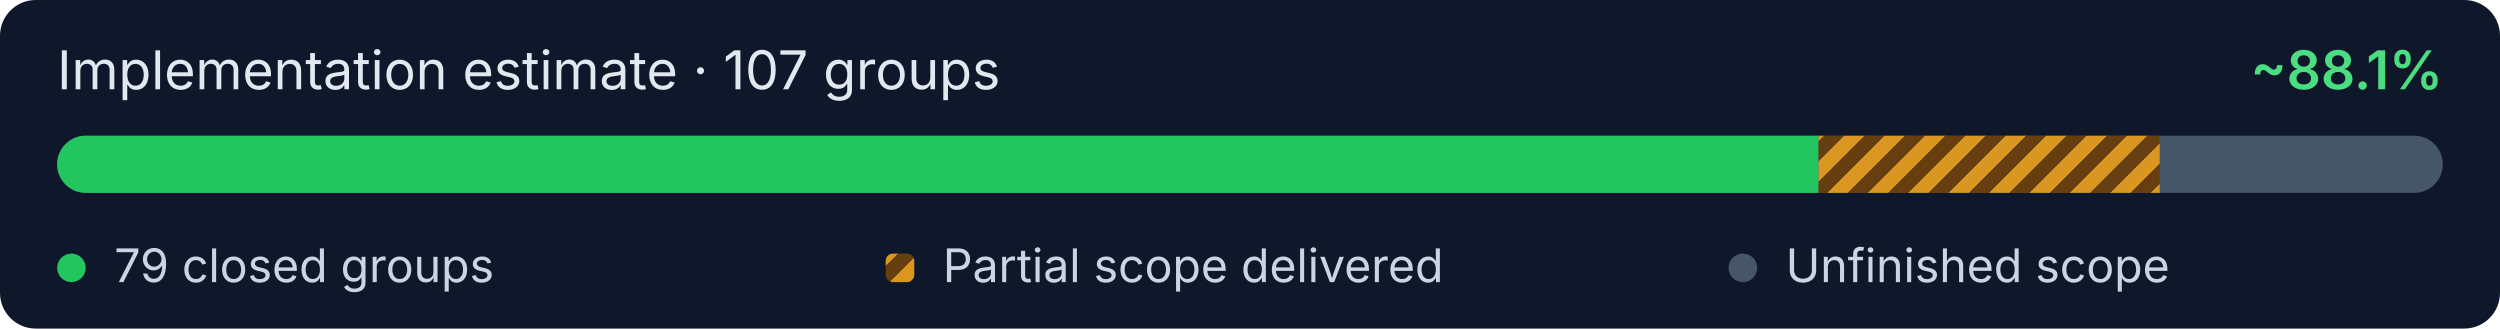
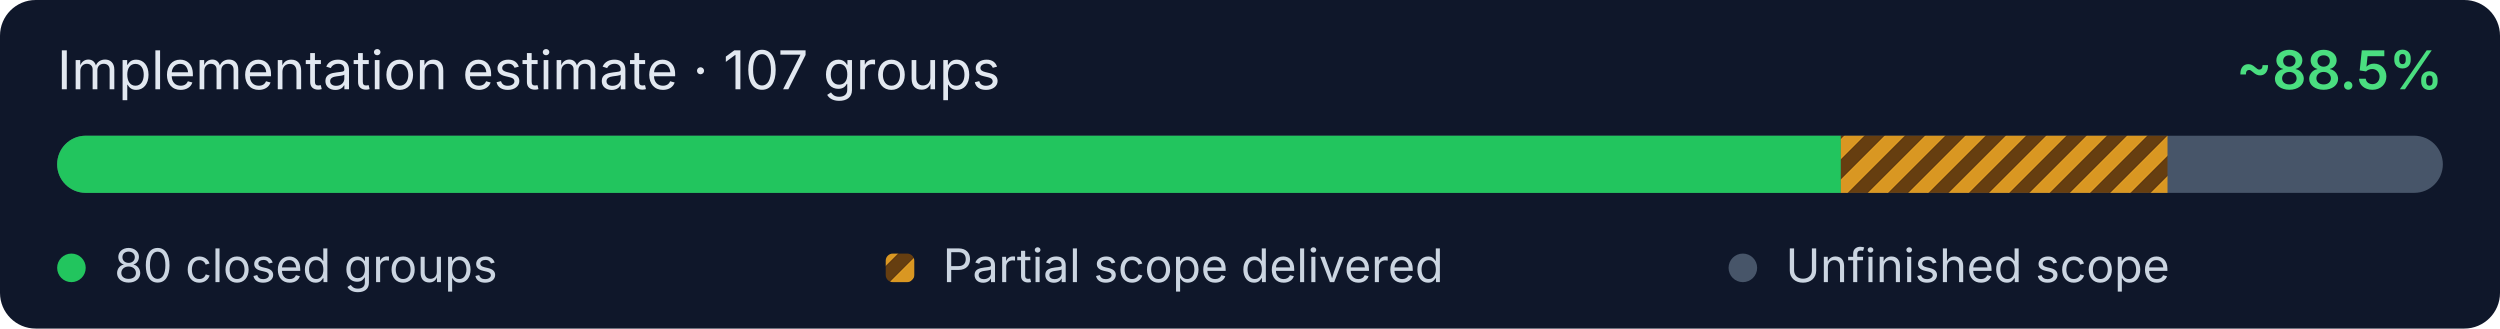
<svg xmlns="http://www.w3.org/2000/svg" width="700" height="92" viewBox="0 0 700 92" role="img" aria-labelledby="title description">
  <defs>
    <clipPath id="track">
      <rect x="16" y="38" width="668" height="16" rx="8" />
    </clipPath>
    <pattern id="partial" width="8" height="8" patternUnits="userSpaceOnUse" patternTransform="rotate(45)">
      <rect width="8" height="8" fill="#663e10" />
      <rect width="4" height="8" fill="#d99722" />
    </pattern>
  </defs>
  <rect width="700" height="92" rx="10" fill="#0f172a" />
  <g font-family="system-ui, -apple-system, BlinkMacSystemFont, 'Segoe UI', sans-serif">
    <text x="16" y="25" font-size="15" fill="#e2e8f0">Implementation estimate · 107 groups</text>
-     <text x="684" y="25" text-anchor="end" font-size="15" font-weight="600" fill="#4ade80">~88.1%</text>
+     <text x="684" y="25" text-anchor="end" font-size="15" font-weight="600" fill="#4ade80">~88.5%</text>
    <g clip-path="url(#track)">
      <rect x="16" y="38" width="668" height="16" fill="#475569" />
-       <rect id="closed-segment" x="16" y="38" width="493.196" height="16" fill="#22c55e" />
-       <rect id="partial-segment" x="509.196" y="38" width="95.518" height="16" fill="url(#partial)" />
+       <rect id="closed-segment" x="16" y="38" width="499.439" height="16" fill="#22c55e" />
+       <rect id="partial-segment" x="515.439" y="38" width="91.46" height="16" fill="url(#partial)" />
    </g>
    <circle cx="20" cy="75" r="4" fill="#22c55e" />
-     <text x="32" y="79" font-size="13" fill="#cbd5e1">79 closed groups</text>
+     <text x="32" y="79" font-size="13" fill="#cbd5e1">80 closed groups</text>
    <rect x="248" y="71" width="8" height="8" rx="2" fill="url(#partial)" />
    <text x="264" y="79" font-size="13" fill="#cbd5e1">Partial scope delivered</text>
    <circle cx="488" cy="75" r="4" fill="#475569" />
    <text x="500" y="79" font-size="13" fill="#cbd5e1">Unfinished scope</text>
  </g>
</svg>
